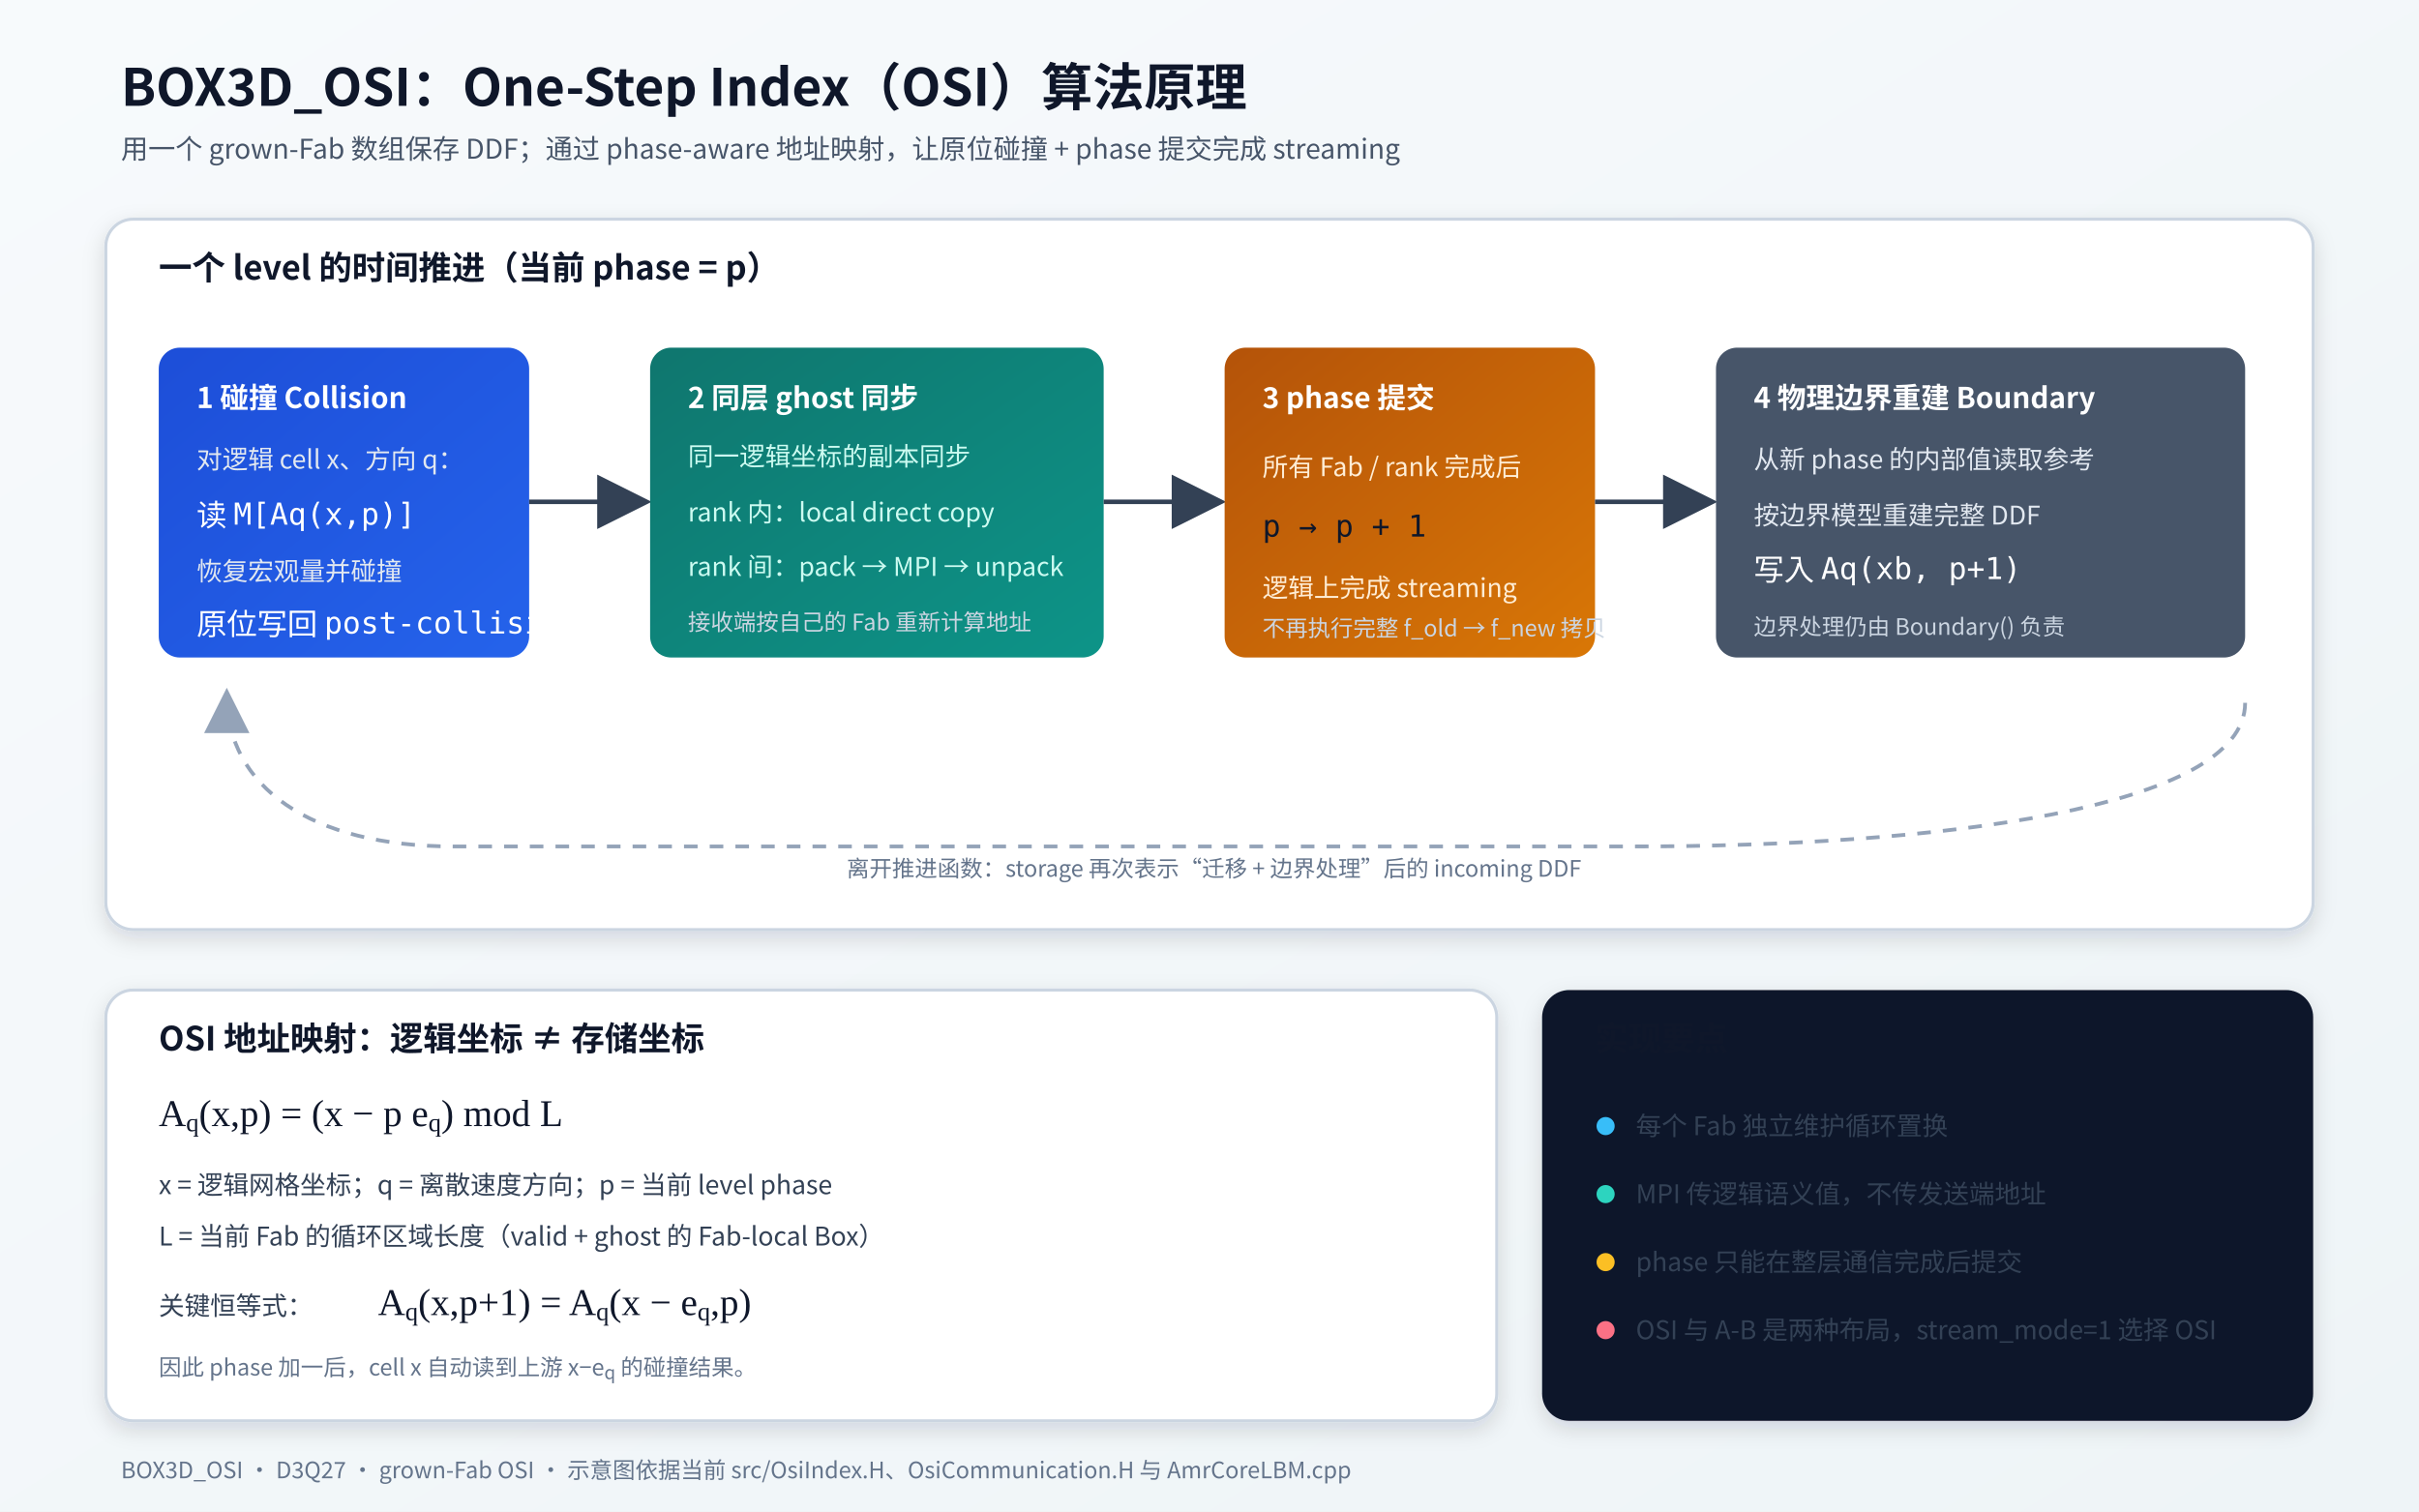
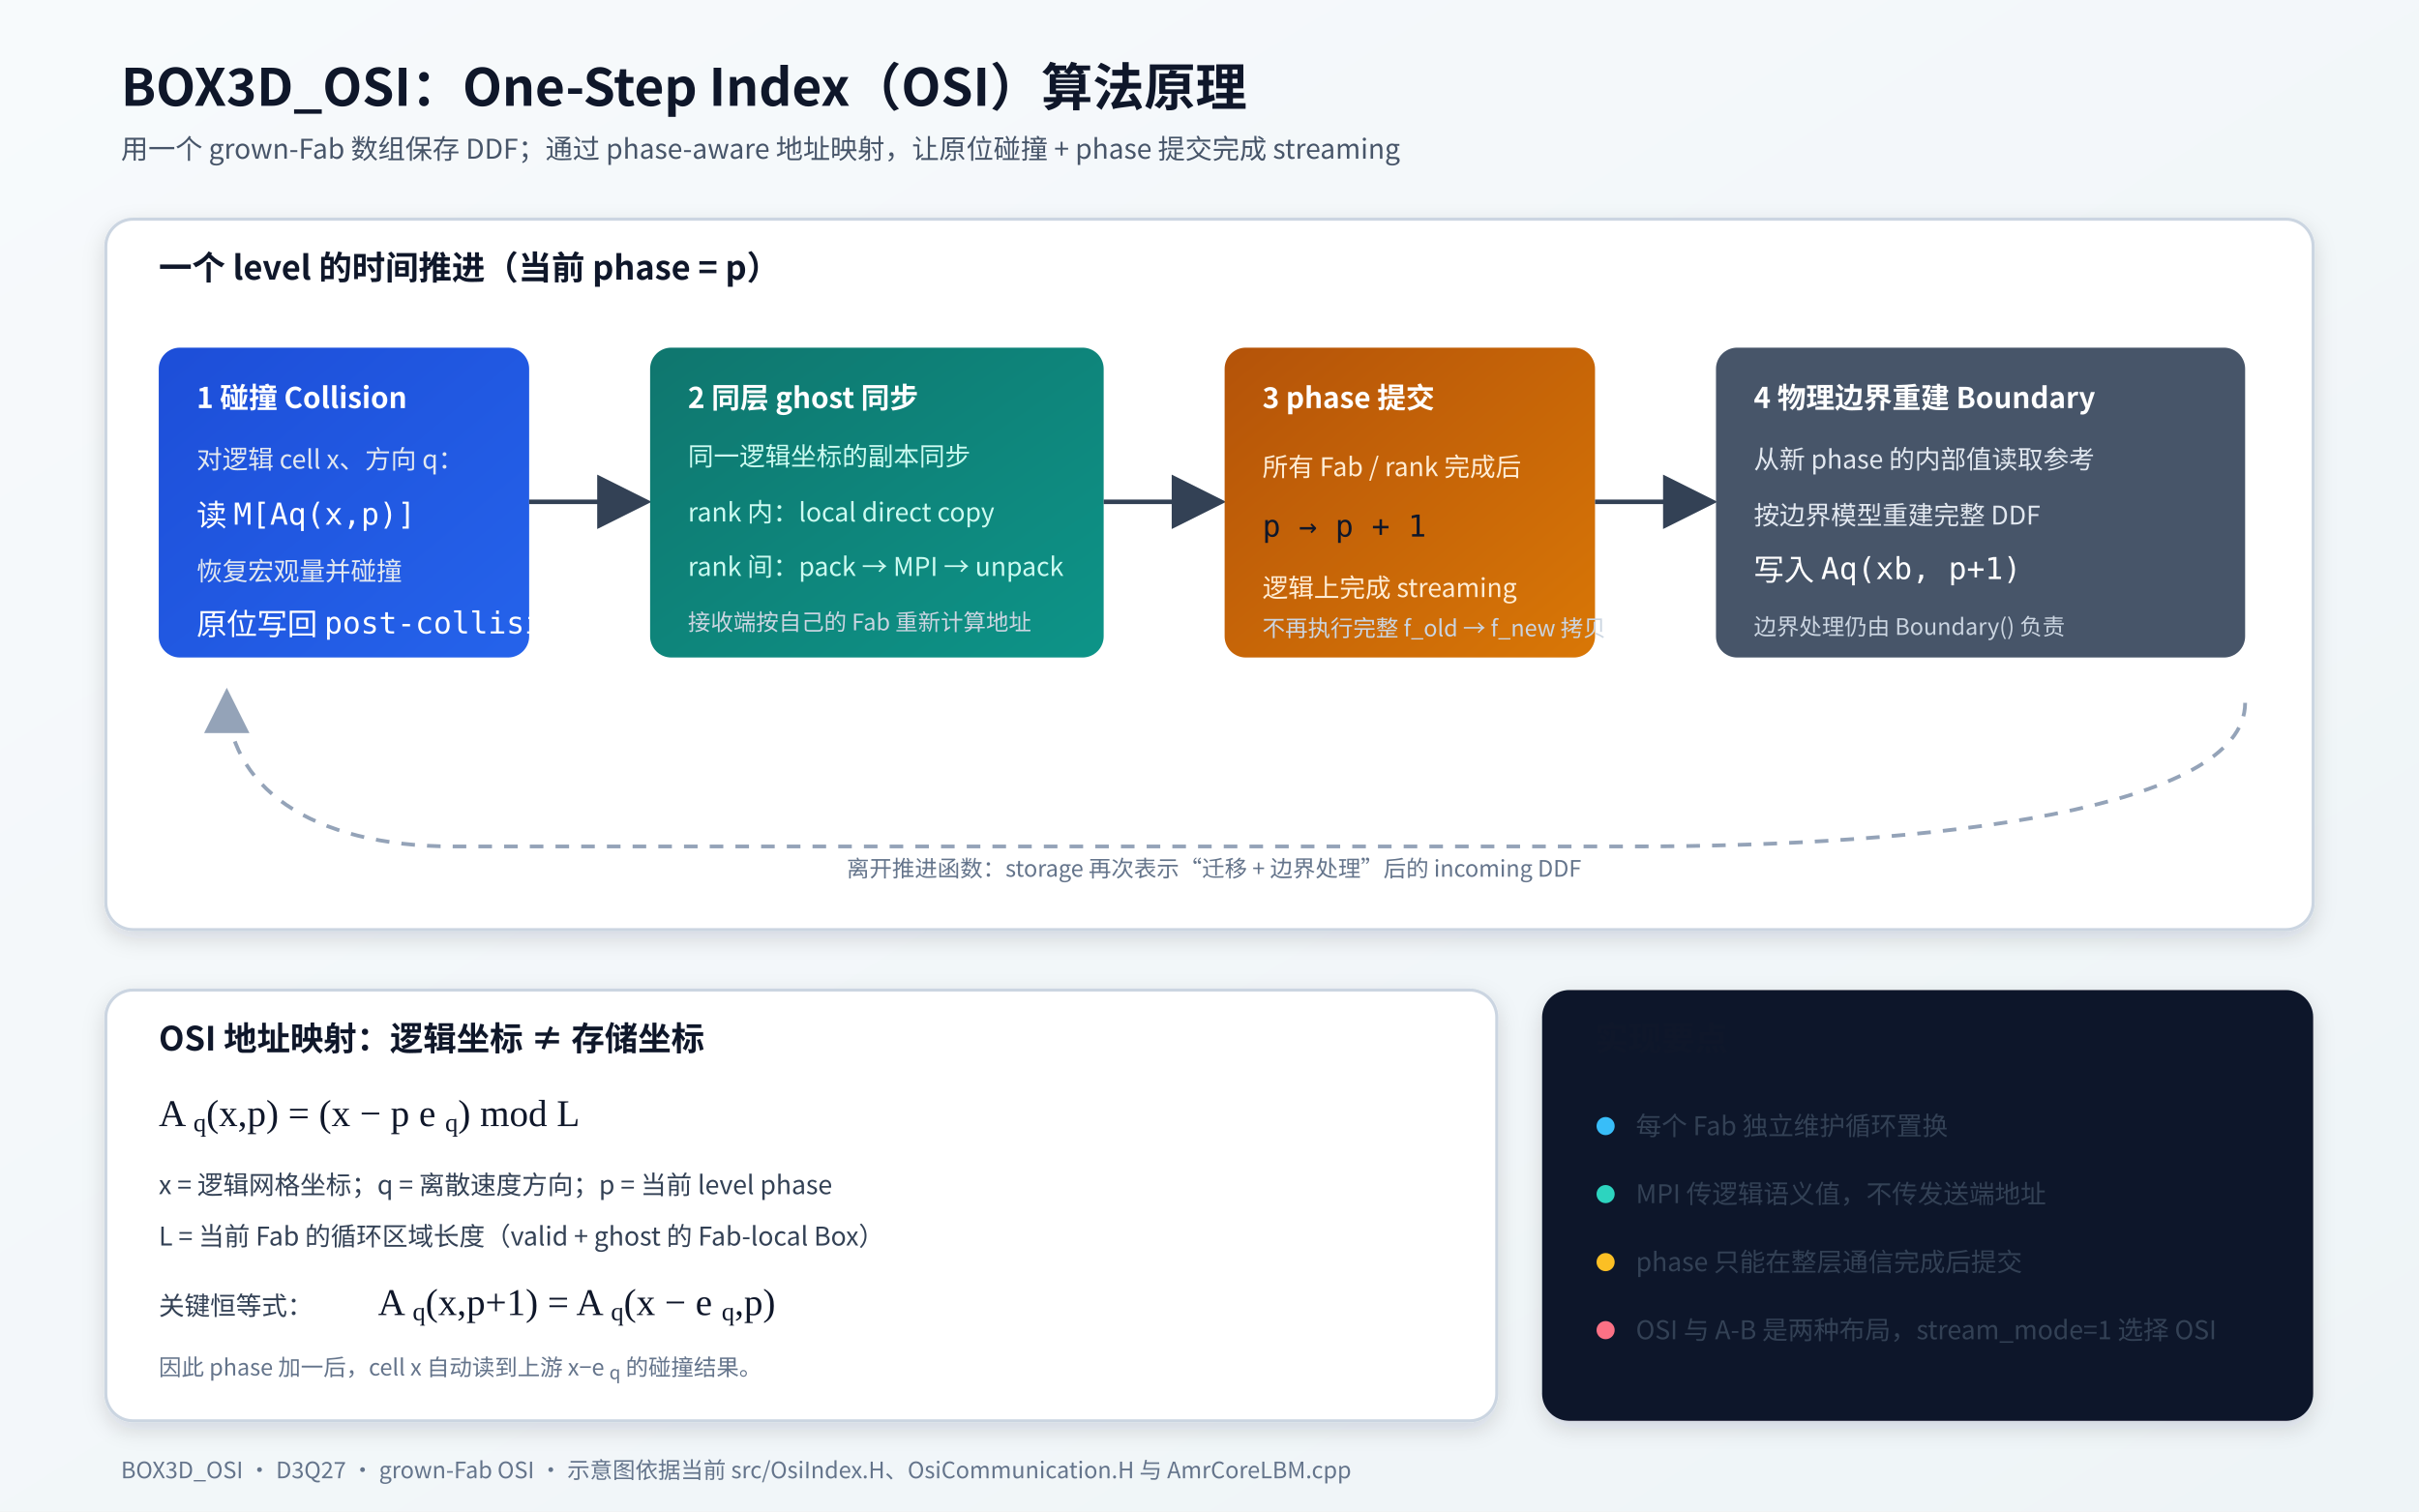
<svg xmlns="http://www.w3.org/2000/svg" width="1600" height="1000" viewBox="0 0 1600 1000" role="img" aria-labelledby="title desc">
  <defs>
    <linearGradient id="bg" x1="0" y1="0" x2="1" y2="1">
      <stop offset="0" stop-color="#f7fafc" />
      <stop offset="1" stop-color="#eef4f7" />
    </linearGradient>
    <linearGradient id="blue" x1="0" y1="0" x2="1" y2="1">
      <stop offset="0" stop-color="#1d4ed8" />
      <stop offset="1" stop-color="#2563eb" />
    </linearGradient>
    <linearGradient id="teal" x1="0" y1="0" x2="1" y2="1">
      <stop offset="0" stop-color="#0f766e" />
      <stop offset="1" stop-color="#0d9488" />
    </linearGradient>
    <linearGradient id="amber" x1="0" y1="0" x2="1" y2="1">
      <stop offset="0" stop-color="#b45309" />
      <stop offset="1" stop-color="#d97706" />
    </linearGradient>
    <filter id="shadow" x="-20%" y="-20%" width="140%" height="140%">
      <feDropShadow dx="0" dy="5" stdDeviation="7" flood-color="#0f172a" flood-opacity="0.14" />
    </filter>
    <marker id="arrow" markerWidth="12" markerHeight="12" refX="10" refY="6" orient="auto">
      <path d="M0,0 L12,6 L0,12 z" fill="#334155" />
    </marker>
    <marker id="arrowLight" markerWidth="12" markerHeight="12" refX="10" refY="6" orient="auto">
      <path d="M0,0 L12,6 L0,12 z" fill="#94a3b8" />
    </marker>
    <style>
      .sans { font-family: "Noto Sans CJK SC", "Microsoft YaHei", "PingFang SC", sans-serif; }
      .title { font-size: 34px; font-weight: 700; fill: #0f172a; }
      .subtitle { font-size: 18px; fill: #475569; }
      .section { font-size: 22px; font-weight: 700; fill: #0f172a; }
      .label { font-size: 19px; font-weight: 700; fill: #fff; }
      .body { font-size: 17px; fill: #334155; }
      .bodyLight { font-size: 17px; fill: #e2e8f0; }
      .bodyTeal { font-size: 17px; fill: #ccfbf1; }
      .bodyAmber { font-size: 17px; fill: #ffedd5; }
      .small { font-size: 15px; fill: #64748b; }
      .smallLight { font-size: 15px; fill: #cbd5e1; }
      .code { font-family: "SFMono-Regular", Consolas, monospace; font-size: 20px; fill: #0f172a; }
      .codeLight { font-family: "SFMono-Regular", Consolas, monospace; font-size: 20px; fill: #fff; }
      .math { font-family: "STIX Two Math", "Times New Roman", serif; font-size: 25px; fill: #0f172a; }
    </style>
  </defs>
  <rect width="1600" height="1000" fill="url(#bg)" />
-   <text x="80" y="70" class="sans title">BOX3D_OSI：One-Step Index（OSI）算法原理</text>
-   <text x="80" y="105" class="sans subtitle">用一个 grown-Fab 数组保存 DDF；通过 phase-aware 地址映射，让原位碰撞 + phase 提交完成 streaming</text>
+   <text x="80" y="70" class="sans title">BOX3D_OSI：One-Step Index（OSI）算法原理
+   </text>
+   <text x="80" y="105" class="sans subtitle">用一个 grown-Fab 数组保存 DDF；通过 phase-aware 地址映射，让原位碰撞 + phase 提交完成 streaming
+   </text>
  <rect x="70" y="145" width="1460" height="470" rx="18" fill="#fff" stroke="#cbd5e1" stroke-width="2" filter="url(#shadow)" />
-   <text x="105" y="185" class="sans section">一个 level 的时间推进（当前 phase = p）</text>
+   <text x="105" y="185" class="sans section">一个 level 的时间推进（当前 phase = p）
+   </text>
  <rect x="105" y="230" width="245" height="205" rx="14" fill="url(#blue)" />
-   <text x="130" y="270" class="sans label">1  碰撞 Collision</text>
-   <text x="130" y="310" class="sans bodyLight">对逻辑 cell x、方向 q：</text>
-   <text x="130" y="348" class="sans codeLight">读 M[Aq(x,p)]</text>
-   <text x="130" y="384" class="sans bodyLight">恢复宏观量并碰撞</text>
-   <text x="130" y="420" class="sans codeLight">原位写回 post-collision</text>
+   <text x="130" y="270" class="sans label">1  碰撞 Collision
+   </text>
+   <text x="130" y="310" class="sans bodyLight">对逻辑 cell x、方向 q：
+   </text>
+   <text x="130" y="348" class="sans codeLight">读 M[Aq(x,p)]
+   </text>
+   <text x="130" y="384" class="sans bodyLight">恢复宏观量并碰撞
+   </text>
+   <text x="130" y="420" class="sans codeLight">原位写回 post-collision
+   </text>
  <path d="M350 332 H425" stroke="#334155" stroke-width="3" marker-end="url(#arrow)" />
  <rect x="430" y="230" width="300" height="205" rx="14" fill="url(#teal)" />
-   <text x="455" y="270" class="sans label">2  同层 ghost 同步</text>
-   <text x="455" y="308" class="sans bodyTeal">同一逻辑坐标的副本同步</text>
-   <text x="455" y="345" class="sans bodyTeal">rank 内：local direct copy</text>
-   <text x="455" y="381" class="sans bodyTeal">rank 间：pack → MPI → unpack</text>
-   <text x="455" y="417" class="sans smallLight">接收端按自己的 Fab 重新计算地址</text>
+   <text x="455" y="270" class="sans label">2  同层 ghost 同步
+   </text>
+   <text x="455" y="308" class="sans bodyTeal">同一逻辑坐标的副本同步
+   </text>
+   <text x="455" y="345" class="sans bodyTeal">rank 内：local direct copy
+   </text>
+   <text x="455" y="381" class="sans bodyTeal">rank 间：pack → MPI → unpack
+   </text>
+   <text x="455" y="417" class="sans smallLight">接收端按自己的 Fab 重新计算地址
+   </text>
  <path d="M730 332 H805" stroke="#334155" stroke-width="3" marker-end="url(#arrow)" />
  <rect x="810" y="230" width="245" height="205" rx="14" fill="url(#amber)" />
-   <text x="835" y="270" class="sans label">3  phase 提交</text>
-   <text x="835" y="315" class="sans bodyAmber">所有 Fab / rank 完成后</text>
-   <text x="835" y="355" class="sans code" fill="#fff">p → p + 1</text>
-   <text x="835" y="395" class="sans bodyAmber">逻辑上完成 streaming</text>
-   <text x="835" y="421" class="sans smallLight">不再执行完整 f_old → f_new 拷贝</text>
+   <text x="835" y="270" class="sans label">3  phase 提交
+   </text>
+   <text x="835" y="315" class="sans bodyAmber">所有 Fab / rank 完成后
+   </text>
+   <text x="835" y="355" class="sans code" fill="#fff">p → p + 1
+   </text>
+   <text x="835" y="395" class="sans bodyAmber">逻辑上完成 streaming
+   </text>
+   <text x="835" y="421" class="sans smallLight">不再执行完整 f_old → f_new 拷贝
+   </text>
  <path d="M1055 332 H1130" stroke="#334155" stroke-width="3" marker-end="url(#arrow)" />
  <rect x="1135" y="230" width="350" height="205" rx="14" fill="#475569" />
-   <text x="1160" y="270" class="sans label">4  物理边界重建 Boundary</text>
-   <text x="1160" y="310" class="sans bodyLight">从新 phase 的内部值读取参考</text>
-   <text x="1160" y="347" class="sans bodyLight">按边界模型重建完整 DDF</text>
-   <text x="1160" y="384" class="sans codeLight">写入 Aq(xb, p+1)</text>
-   <text x="1160" y="420" class="sans smallLight">边界处理仍由 Boundary() 负责</text>
+   <text x="1160" y="270" class="sans label">4  物理边界重建 Boundary
+   </text>
+   <text x="1160" y="310" class="sans bodyLight">从新 phase 的内部值读取参考
+   </text>
+   <text x="1160" y="347" class="sans bodyLight">按边界模型重建完整 DDF
+   </text>
+   <text x="1160" y="384" class="sans codeLight">写入 Aq(xb, p+1)
+   </text>
+   <text x="1160" y="420" class="sans smallLight">边界处理仍由 Boundary() 负责
+   </text>
  <path d="M1485 465 C1485 535, 1280 560, 1080 560 H300 C205 560, 150 520, 150 460" fill="none" stroke="#94a3b8" stroke-width="2.5" stroke-dasharray="9 8" marker-end="url(#arrowLight)" />
-   <text x="560" y="580" class="sans small">离开推进函数：storage 再次表示“迁移 + 边界处理”后的 incoming DDF</text>
+   <text x="560" y="580" class="sans small">离开推进函数：storage 再次表示“迁移 + 边界处理”后的 incoming DDF
+   </text>
  <rect x="70" y="655" width="920" height="285" rx="18" fill="#fff" stroke="#cbd5e1" stroke-width="2" filter="url(#shadow)" />
-   <text x="105" y="695" class="sans section">OSI 地址映射：逻辑坐标 ≠ 存储坐标</text>
-   <text x="105" y="745" class="sans math">A<tspan baseline-shift="sub" font-size="17">q</tspan>(x,p) = (x − p e<tspan baseline-shift="sub" font-size="17">q</tspan>) mod L</text>
-   <text x="105" y="790" class="sans body">x = 逻辑网格坐标；q = 离散速度方向；p = 当前 level phase</text>
-   <text x="105" y="824" class="sans body">L = 当前 Fab 的循环区域长度（valid + ghost 的 Fab-local Box）</text>
-   <text x="105" y="870" class="sans body">关键恒等式：</text>
-   <text x="250" y="870" class="sans math">A<tspan baseline-shift="sub" font-size="17">q</tspan>(x,p+1) = A<tspan baseline-shift="sub" font-size="17">q</tspan>(x − e<tspan baseline-shift="sub" font-size="17">q</tspan>,p)</text>
-   <text x="105" y="910" class="sans small">因此 phase 加一后，cell x 自动读到上游 x−e<tspan baseline-shift="sub" font-size="12">q</tspan> 的碰撞结果。</text>
+   <text x="105" y="695" class="sans section">OSI 地址映射：逻辑坐标 ≠ 存储坐标
+   </text>
+   <text x="105" y="745" class="sans math">A
+     <tspan baseline-shift="sub" font-size="17">q
+     </tspan>(x,p) = (x − p e
+     <tspan baseline-shift="sub" font-size="17">q
+     </tspan>) mod L
+   </text>
+   <text x="105" y="790" class="sans body">x = 逻辑网格坐标；q = 离散速度方向；p = 当前 level phase
+   </text>
+   <text x="105" y="824" class="sans body">L = 当前 Fab 的循环区域长度（valid + ghost 的 Fab-local Box）
+   </text>
+   <text x="105" y="870" class="sans body">关键恒等式：
+   </text>
+   <text x="250" y="870" class="sans math">A
+     <tspan baseline-shift="sub" font-size="17">q
+     </tspan>(x,p+1) = A
+     <tspan baseline-shift="sub" font-size="17">q
+     </tspan>(x − e
+     <tspan baseline-shift="sub" font-size="17">q
+     </tspan>,p)
+   </text>
+   <text x="105" y="910" class="sans small">因此 phase 加一后，cell x 自动读到上游 x−e
+     <tspan baseline-shift="sub" font-size="12">q
+     </tspan> 的碰撞结果。
+   </text>
  <rect x="1020" y="655" width="510" height="285" rx="18" fill="#0f172a" filter="url(#shadow)" />
-   <text x="1055" y="695" class="sans section" fill="#fff">实现要点</text>
+   <text x="1055" y="695" class="sans section" fill="#fff">实现要点
+   </text>
  <circle cx="1062" cy="745" r="6" fill="#38bdf8" />
-   <text x="1082" y="751" class="sans body" fill="#e2e8f0">每个 Fab 独立维护循环置换</text>
+   <text x="1082" y="751" class="sans body" fill="#e2e8f0">每个 Fab 独立维护循环置换
+   </text>
  <circle cx="1062" cy="790" r="6" fill="#2dd4bf" />
-   <text x="1082" y="796" class="sans body" fill="#e2e8f0">MPI 传逻辑语义值，不传发送端地址</text>
+   <text x="1082" y="796" class="sans body" fill="#e2e8f0">MPI 传逻辑语义值，不传发送端地址
+   </text>
  <circle cx="1062" cy="835" r="6" fill="#fbbf24" />
-   <text x="1082" y="841" class="sans body" fill="#e2e8f0">phase 只能在整层通信完成后提交</text>
+   <text x="1082" y="841" class="sans body" fill="#e2e8f0">phase 只能在整层通信完成后提交
+   </text>
  <circle cx="1062" cy="880" r="6" fill="#fb7185" />
-   <text x="1082" y="886" class="sans body" fill="#e2e8f0">OSI 与 A-B 是两种布局，stream_mode=1 选择 OSI</text>
-   <text x="80" y="978" class="sans small">BOX3D_OSI · D3Q27 · grown-Fab OSI · 示意图依据当前 src/OsiIndex.H、OsiCommunication.H 与 AmrCoreLBM.cpp</text>
+   <text x="1082" y="886" class="sans body" fill="#e2e8f0">OSI 与 A-B 是两种布局，stream_mode=1 选择 OSI
+   </text>
+   <text x="80" y="978" class="sans small">BOX3D_OSI · D3Q27 · grown-Fab OSI · 示意图依据当前 src/OsiIndex.H、OsiCommunication.H 与 AmrCoreLBM.cpp
+   </text>
</svg>
